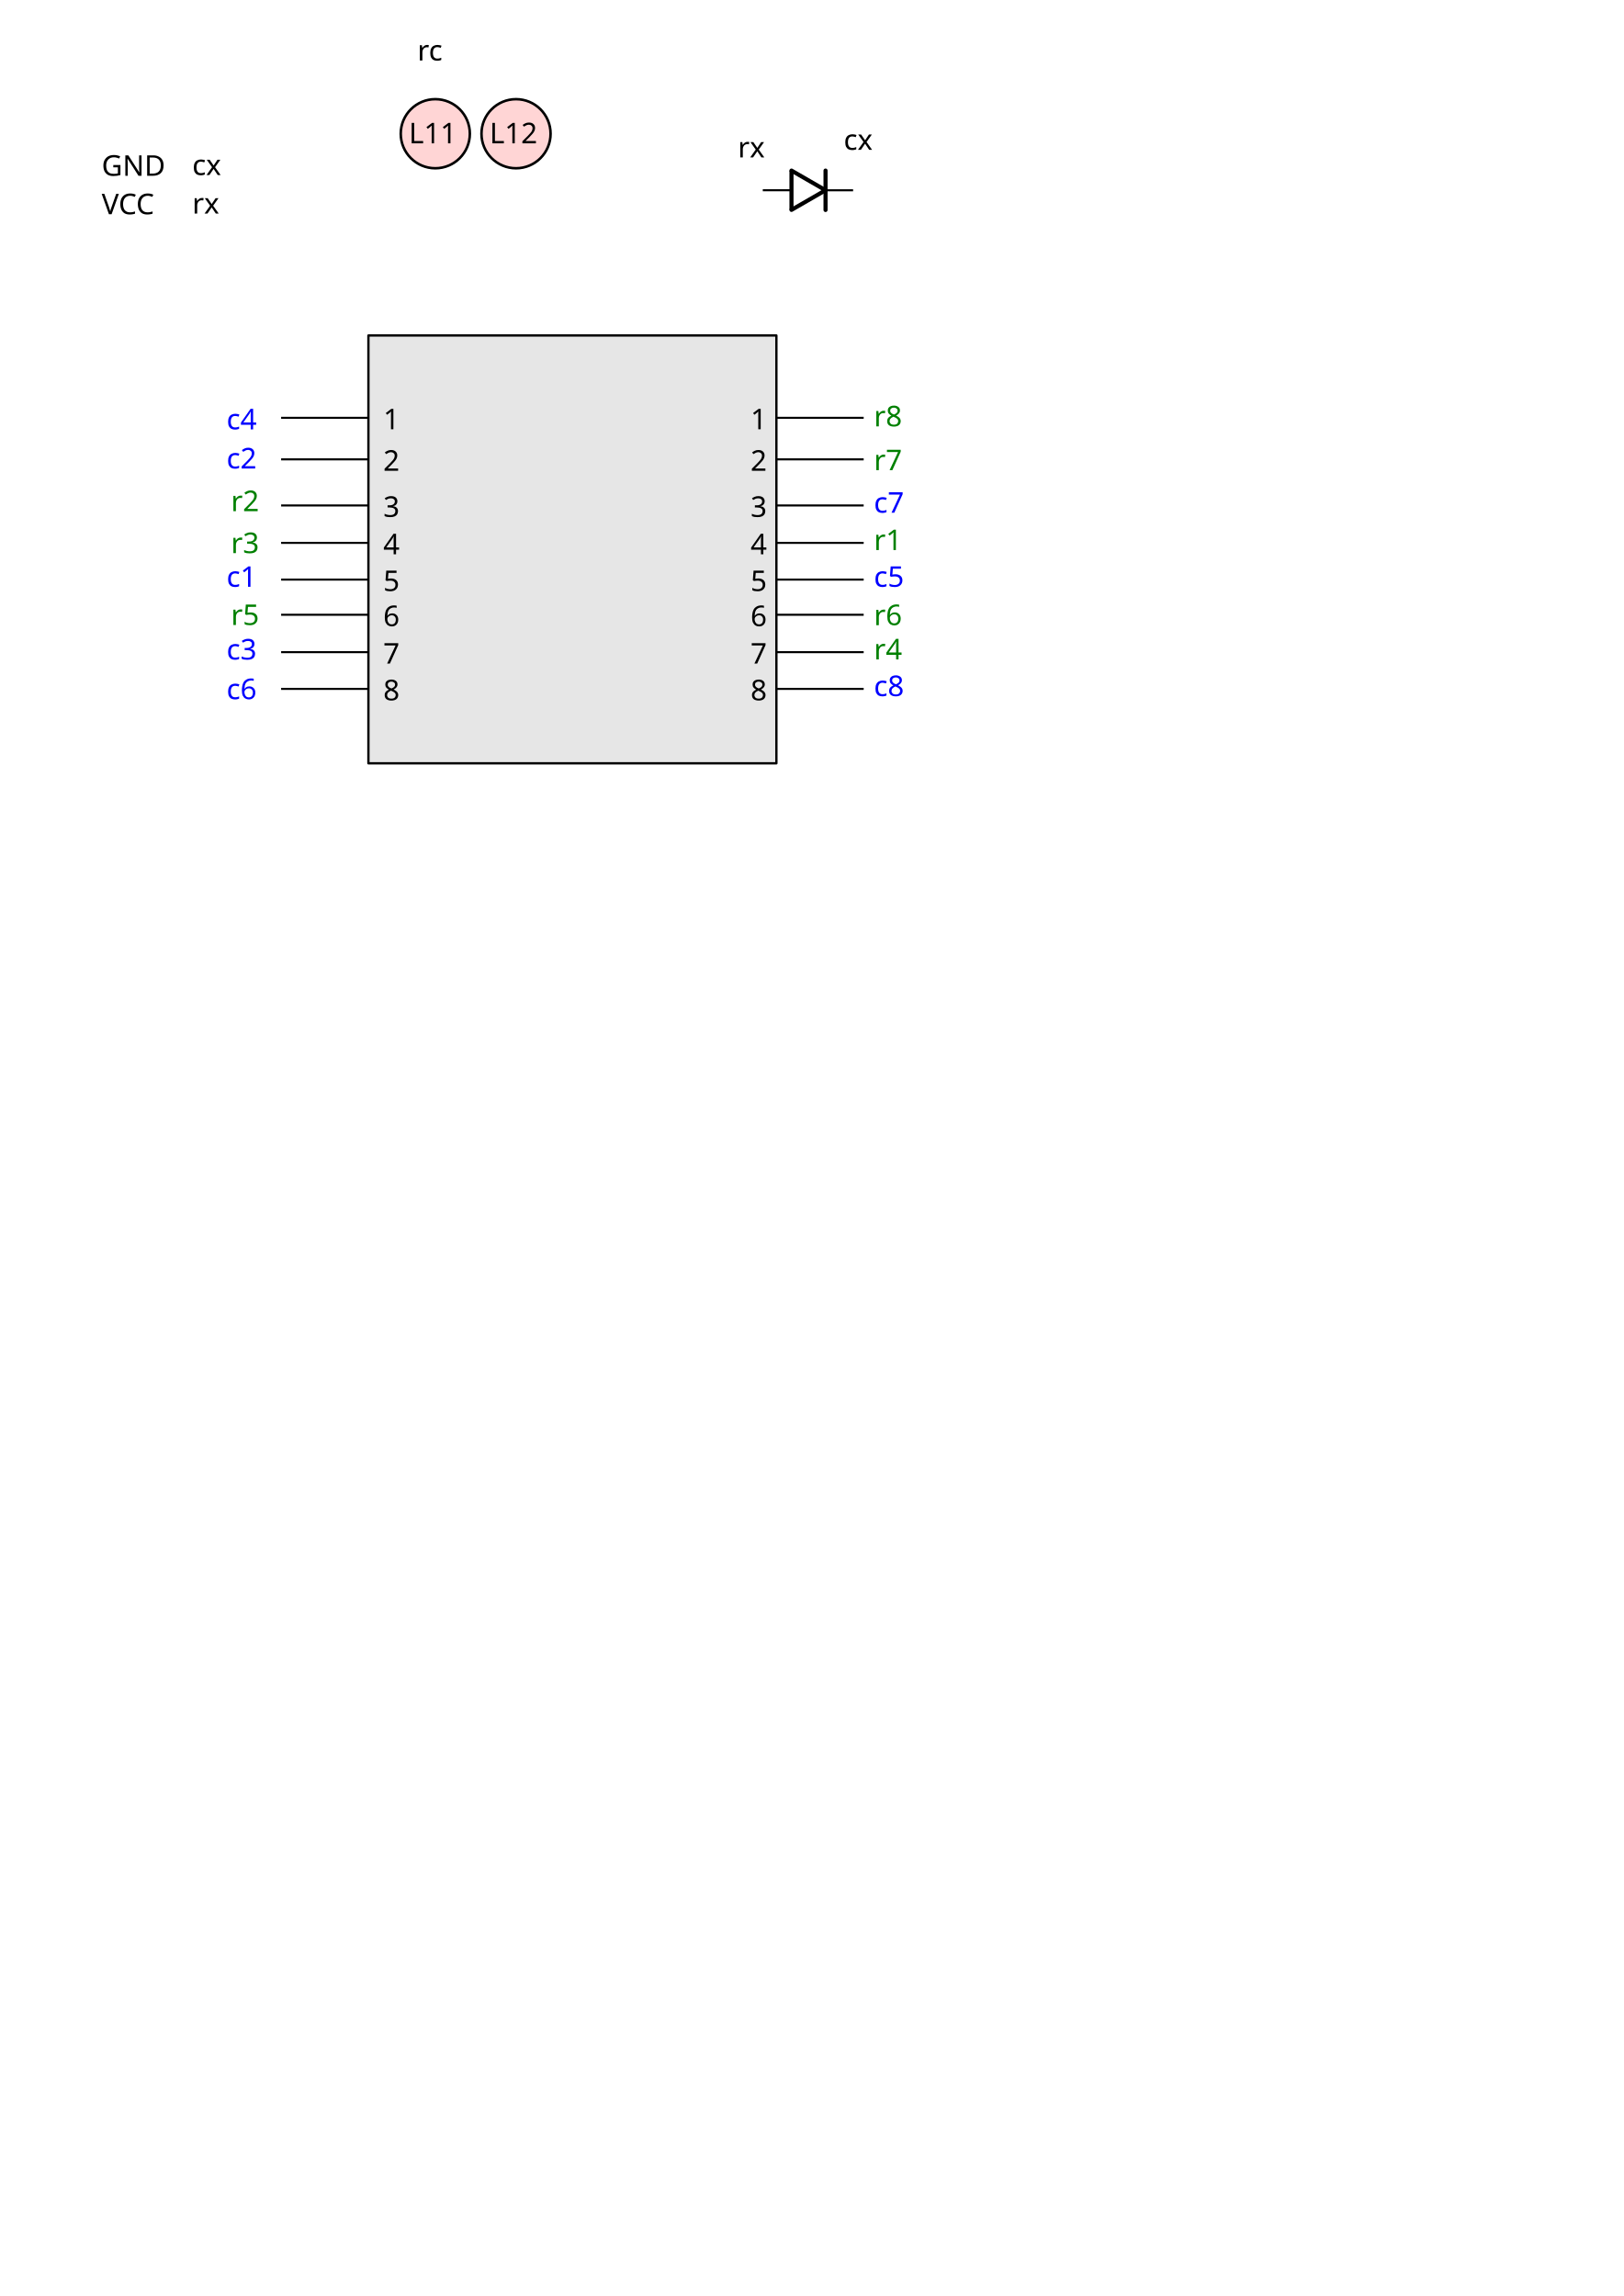
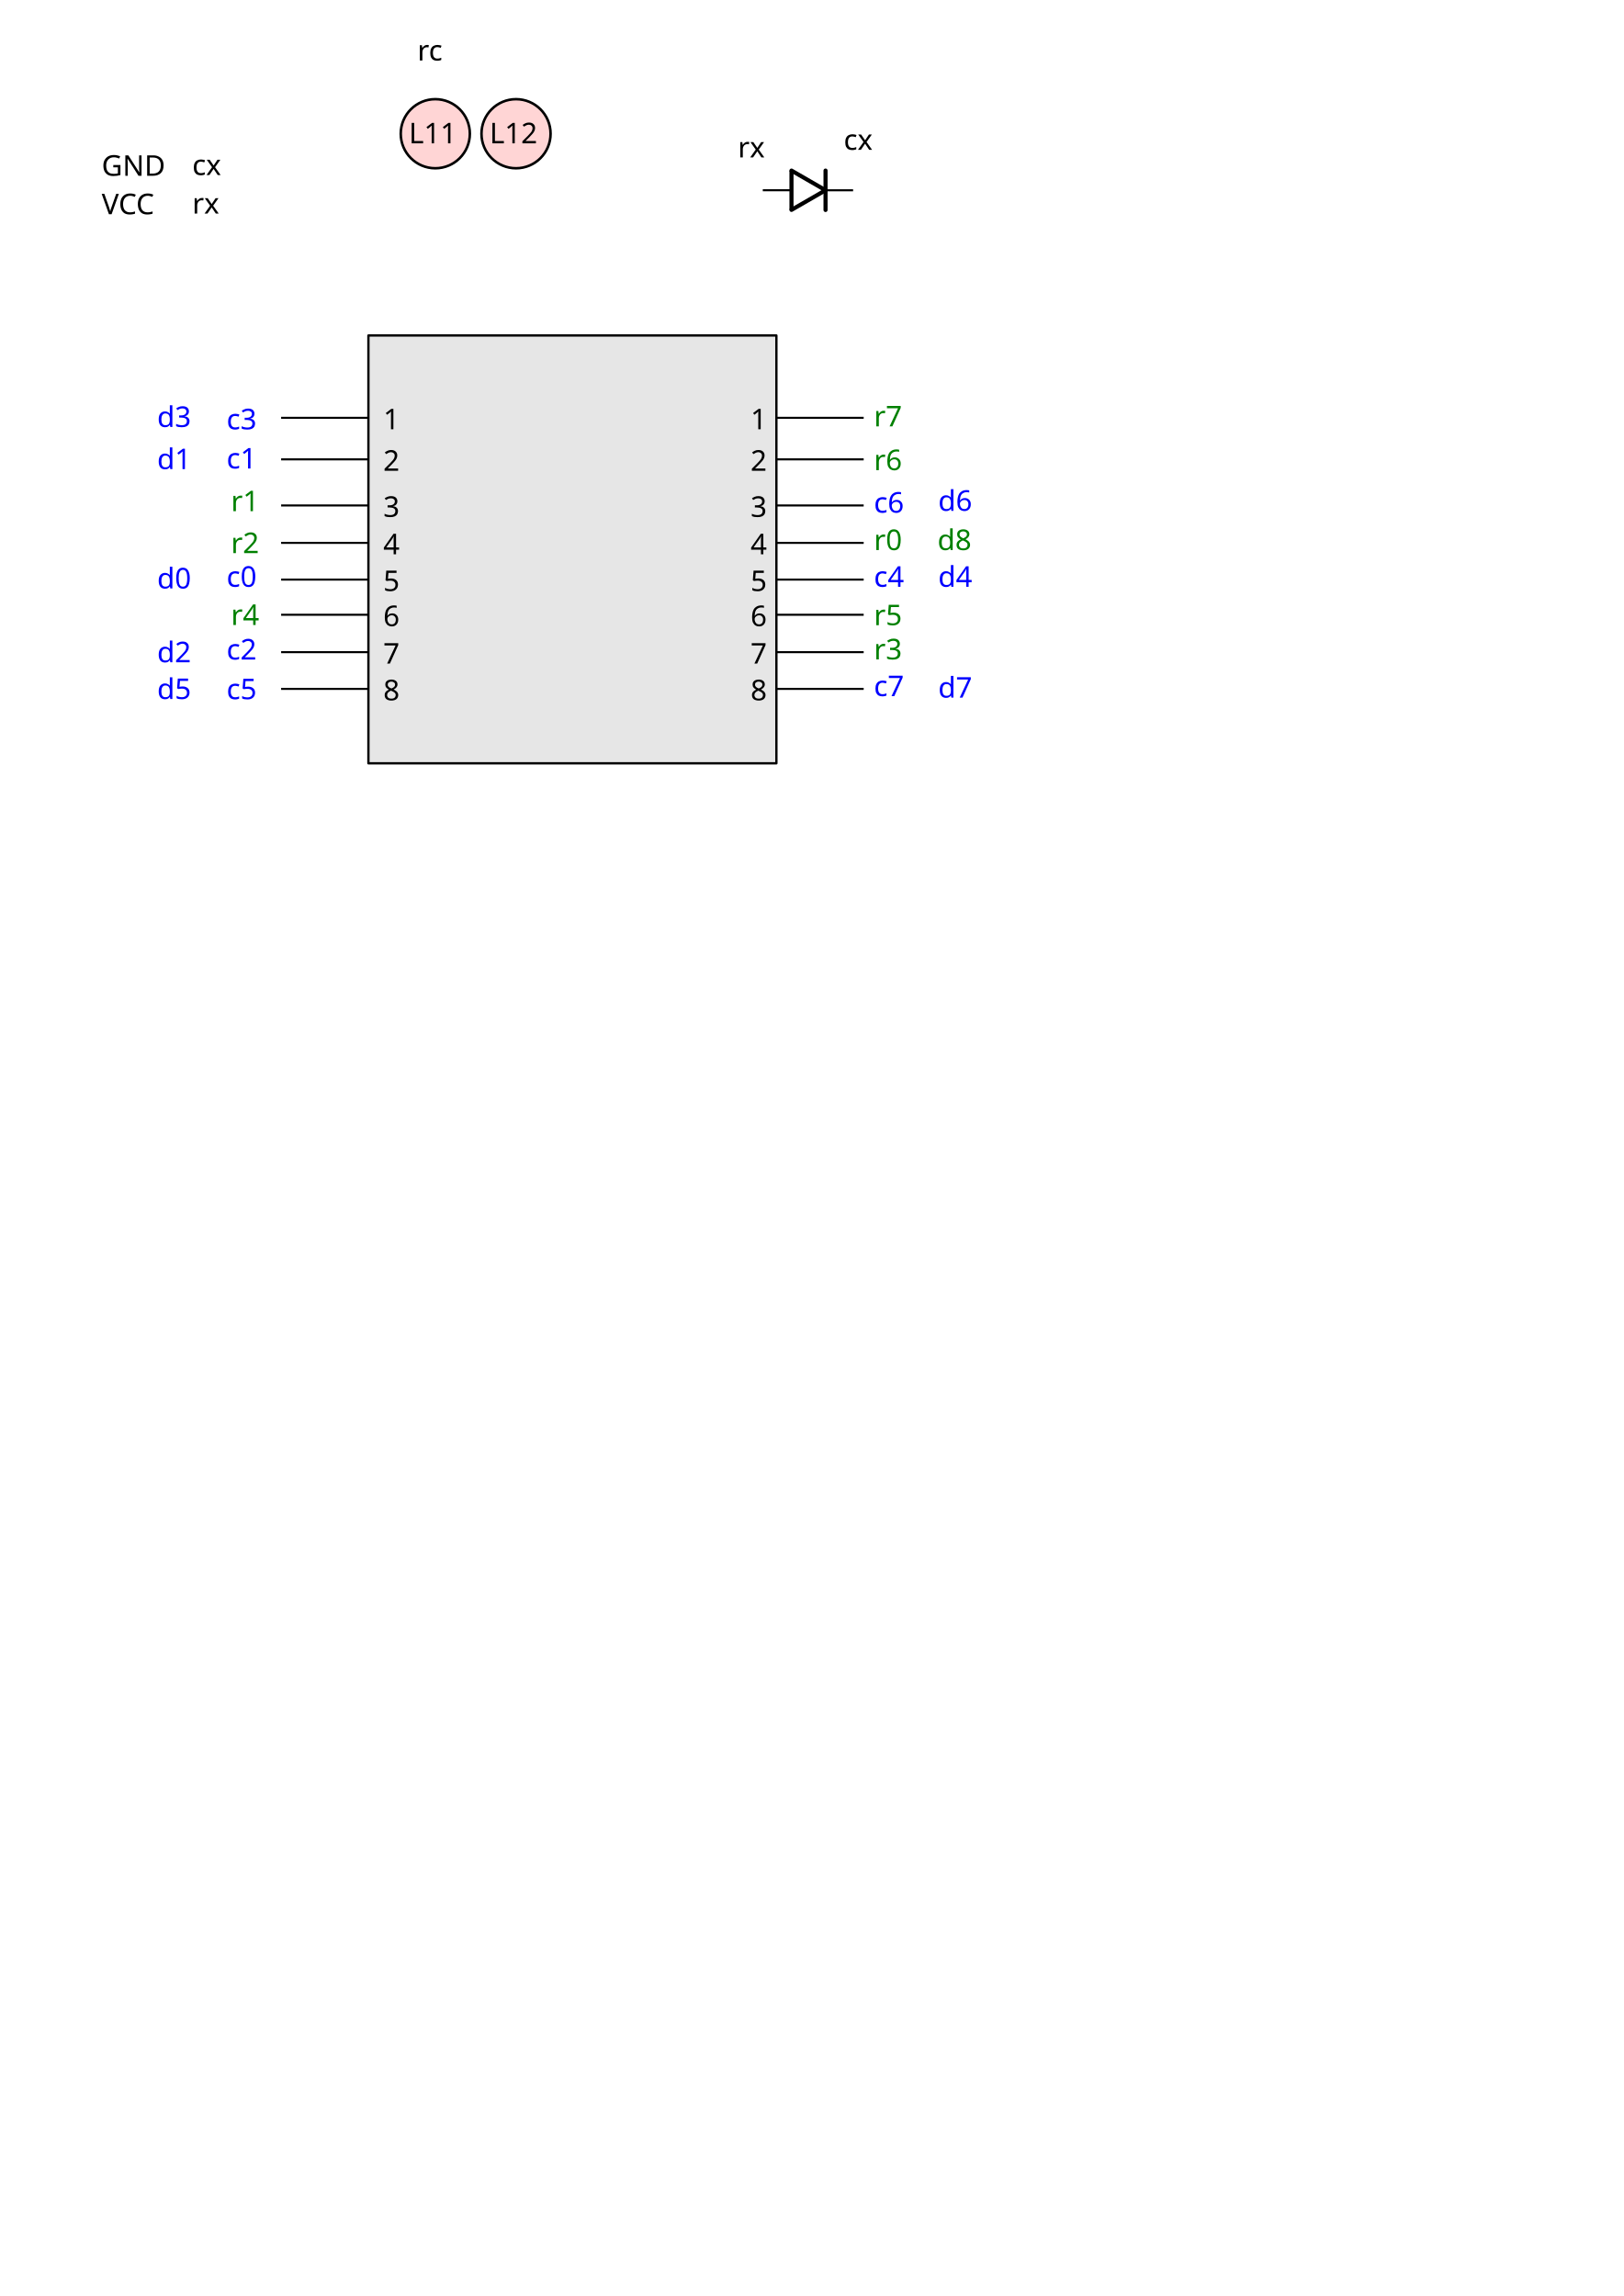
<svg xmlns="http://www.w3.org/2000/svg" width="210mm" height="297mm" viewBox="0 0 210 297" version="1.1" id="svg5">
  <defs id="defs2" />
  <g id="layer1">
    <g id="g132788">
      <path style="fill:none;stroke:#000000;stroke-width:0.529;stroke-linecap:butt;stroke-linejoin:miter;stroke-opacity:1;stroke-miterlimit:4;stroke-dasharray:none" d="m 102.365,22.065 v 5.087" id="path131775" />
      <path style="fill:none;stroke:#000000;stroke-width:0.529;stroke-linecap:round;stroke-linejoin:round;stroke-opacity:1;stroke-miterlimit:4;stroke-dasharray:none" d="m 102.365,22.065 4.405,2.543 -4.405,2.543" id="path131949" />
      <path style="fill:none;stroke:#000000;stroke-width:0.529;stroke-linecap:round;stroke-linejoin:miter;stroke-opacity:1;stroke-miterlimit:4;stroke-dasharray:none" d="m 106.77,22.065 v 5.097" id="path132224" />
    </g>
    <rect style="fill:#e6e6e6;stroke:#000000;stroke-width:0.298;stroke-linecap:round;stroke-linejoin:round;stroke-miterlimit:4;stroke-dasharray:none" id="rect846" width="52.767" height="55.345" x="47.648" y="43.395" ry="0" />
    <circle style="fill:#ffd5d5;stroke:#000000;stroke-width:0.329;stroke-linecap:round;stroke-linejoin:round;stroke-miterlimit:4;stroke-dasharray:none" id="path1194" cx="56.298" cy="17.297" r="4.469" />
    <text xml:space="preserve" style="font-style:normal;font-weight:normal;font-size:3.708px;line-height:1.25;font-family:sans-serif;fill:#000000;fill-opacity:1;stroke:none;stroke-width:0.093" x="52.882" y="18.54" id="text2158">
      <tspan id="tspan2156" style="stroke-width:0.093" x="52.882" y="18.54">L11</tspan>
    </text>
    <text xml:space="preserve" style="font-style:normal;font-weight:normal;font-size:3.708px;line-height:1.25;font-family:sans-serif;fill:#000000;fill-opacity:1;stroke:none;stroke-width:0.093" x="53.989" y="7.827" id="text5458">
      <tspan id="tspan5456" style="stroke-width:0.093" x="53.989" y="7.827">rc</tspan>
    </text>
    <text xml:space="preserve" style="font-style:normal;font-weight:normal;font-size:3.708px;line-height:1.25;font-family:sans-serif;fill:#0000ff;fill-opacity:1;stroke:none;stroke-width:0.093" x="29.3" y="75.907" id="text7954">
-       <tspan id="tspan7952" style="stroke-width:0.093;fill:#0000ff" x="29.3" y="75.907">c1</tspan>
+       <tspan id="tspan7952" style="fill:#0000ff;stroke-width:0.093" x="29.3" y="75.907">c0</tspan>
    </text>
    <path style="fill:none;stroke:#000000;stroke-width:0.265px;stroke-linecap:butt;stroke-linejoin:miter;stroke-opacity:1" d="M 36.36,74.973 H 47.648" id="path11790" />
    <text xml:space="preserve" style="font-style:normal;font-weight:normal;font-size:3.708px;line-height:1.25;font-family:sans-serif;fill:#000000;fill-opacity:1;stroke:none;stroke-width:0.093" x="49.566" y="76.451" id="text11874">
      <tspan id="tspan11872" style="stroke-width:0.093" x="49.566" y="76.451">5</tspan>
    </text>
    <path style="fill:none;stroke:#000000;stroke-width:0.265px;stroke-linecap:butt;stroke-linejoin:miter;stroke-opacity:1" d="M 36.36,70.223 H 47.648" id="path17727" />
    <text xml:space="preserve" style="font-style:normal;font-weight:normal;font-size:3.708px;line-height:1.25;font-family:sans-serif;fill:#000000;fill-opacity:1;stroke:none;stroke-width:0.093" x="49.566" y="71.701" id="text17731">
      <tspan id="tspan17729" style="stroke-width:0.093" x="49.566" y="71.701">4</tspan>
    </text>
    <text xml:space="preserve" style="font-style:normal;font-weight:normal;font-size:3.708px;line-height:1.25;font-family:sans-serif;fill:#008000;fill-opacity:1;stroke:none;stroke-width:0.093" x="113.025" y="71.157" id="text22284">
-       <tspan id="tspan22282" style="stroke-width:0.093;fill:#008000" x="113.025" y="71.157">r1</tspan>
+       <tspan id="tspan22282" style="fill:#008000;stroke-width:0.093" x="113.025" y="71.157">r0</tspan>
    </text>
    <path style="fill:none;stroke:#000000;stroke-width:0.265px;stroke-linecap:butt;stroke-linejoin:miter;stroke-opacity:1" d="m 100.415,70.223 h 11.288" id="path22286" />
    <text xml:space="preserve" style="font-style:normal;font-weight:normal;font-size:3.708px;line-height:1.25;font-family:sans-serif;fill:#000000;fill-opacity:1;stroke:none;stroke-width:0.093" x="97.07" y="71.701" id="text22290">
      <tspan id="tspan22288" style="stroke-width:0.093" x="97.07" y="71.701">4</tspan>
    </text>
    <path style="fill:none;stroke:#000000;stroke-width:0.265px;stroke-linecap:butt;stroke-linejoin:miter;stroke-opacity:1" d="M 36.36,65.384 H 47.648" id="path33318" />
    <text xml:space="preserve" style="font-style:normal;font-weight:normal;font-size:3.708px;line-height:1.25;font-family:sans-serif;fill:#000000;fill-opacity:1;stroke:none;stroke-width:0.093" x="49.566" y="66.862" id="text33322">
      <tspan id="tspan33320" style="stroke-width:0.093" x="49.566" y="66.862">3</tspan>
    </text>
    <path style="fill:none;stroke:#000000;stroke-width:0.265px;stroke-linecap:butt;stroke-linejoin:miter;stroke-opacity:1" d="M 36.36,59.421 H 47.648" id="path36378" />
    <text xml:space="preserve" style="font-style:normal;font-weight:normal;font-size:3.708px;line-height:1.25;font-family:sans-serif;fill:#000000;fill-opacity:1;stroke:none;stroke-width:0.093" x="49.566" y="60.899" id="text36382">
      <tspan id="tspan36380" style="stroke-width:0.093" x="49.566" y="60.899">2</tspan>
    </text>
    <path style="fill:none;stroke:#000000;stroke-width:0.265px;stroke-linecap:butt;stroke-linejoin:miter;stroke-opacity:1" d="M 36.36,54.048 H 47.648" id="path39861" />
    <text xml:space="preserve" style="font-style:normal;font-weight:normal;font-size:3.708px;line-height:1.25;font-family:sans-serif;fill:#000000;fill-opacity:1;stroke:none;stroke-width:0.093" x="49.566" y="55.526" id="text39865">
      <tspan id="tspan39863" style="stroke-width:0.093" x="49.566" y="55.526">1</tspan>
    </text>
    <text xml:space="preserve" style="font-style:normal;font-weight:normal;font-size:3.708px;line-height:1.25;font-family:sans-serif;fill:#0000ff;fill-opacity:1;stroke:none;stroke-width:0.093" x="29.3" y="55.54" id="text42257">
-       <tspan id="tspan42255" style="stroke-width:0.093;fill:#0000ff" x="29.3" y="55.54">c4</tspan>
+       <tspan id="tspan42255" style="fill:#0000ff;stroke-width:0.093" x="29.3" y="55.54">c3</tspan>
    </text>
    <path style="fill:none;stroke:#000000;stroke-width:0.265px;stroke-linecap:butt;stroke-linejoin:miter;stroke-opacity:1" d="M 36.36,89.11 H 47.648" id="path50851" />
    <text xml:space="preserve" style="font-style:normal;font-weight:normal;font-size:3.708px;line-height:1.25;font-family:sans-serif;fill:#000000;fill-opacity:1;stroke:none;stroke-width:0.093" x="49.566" y="90.589" id="text50855">
      <tspan id="tspan50853" style="stroke-width:0.093" x="49.566" y="90.589">8</tspan>
    </text>
    <path style="fill:none;stroke:#000000;stroke-width:0.265px;stroke-linecap:butt;stroke-linejoin:miter;stroke-opacity:1" d="M 36.36,84.36 H 47.648" id="path50857" />
    <text xml:space="preserve" style="font-style:normal;font-weight:normal;font-size:3.708px;line-height:1.25;font-family:sans-serif;fill:#000000;fill-opacity:1;stroke:none;stroke-width:0.093" x="49.566" y="85.838" id="text50861">
      <tspan id="tspan50859" style="stroke-width:0.093" x="49.566" y="85.838">7</tspan>
    </text>
    <path style="fill:none;stroke:#000000;stroke-width:0.265px;stroke-linecap:butt;stroke-linejoin:miter;stroke-opacity:1" d="M 36.36,79.522 H 47.648" id="path50863" />
    <text xml:space="preserve" style="font-style:normal;font-weight:normal;font-size:3.708px;line-height:1.25;font-family:sans-serif;fill:#000000;fill-opacity:1;stroke:none;stroke-width:0.093" x="49.566" y="81" id="text50867">
      <tspan id="tspan50865" style="stroke-width:0.093" x="49.566" y="81">6</tspan>
    </text>
    <text xml:space="preserve" style="font-style:normal;font-weight:normal;font-size:3.708px;line-height:1.25;font-family:sans-serif;fill:#0000ff;fill-opacity:1;stroke:none;stroke-width:0.093" x="29.3" y="60.601" id="text58285">
-       <tspan id="tspan58283" style="stroke-width:0.093;fill:#0000ff" x="29.3" y="60.601">c2</tspan>
+       <tspan id="tspan58283" style="fill:#0000ff;stroke-width:0.093" x="29.3" y="60.601">c1</tspan>
    </text>
    <text xml:space="preserve" style="font-style:normal;font-weight:normal;font-size:3.708px;line-height:1.25;font-family:sans-serif;fill:#0000ff;fill-opacity:1;stroke:none;stroke-width:0.093" x="29.3" y="85.316" id="text59274">
-       <tspan id="tspan59272" style="stroke-width:0.093;fill:#0000ff" x="29.3" y="85.316">c3</tspan>
+       <tspan id="tspan59272" style="fill:#0000ff;stroke-width:0.093" x="29.3" y="85.316">c2</tspan>
    </text>
    <text xml:space="preserve" style="font-style:normal;font-weight:normal;font-size:3.708px;line-height:1.25;font-family:sans-serif;fill:#0000ff;fill-opacity:1;stroke:none;stroke-width:0.093" x="113.025" y="75.907" id="text64867">
-       <tspan id="tspan64865" style="stroke-width:0.093;fill:#0000ff" x="113.025" y="75.907">c5</tspan>
+       <tspan id="tspan64865" style="fill:#0000ff;stroke-width:0.093" x="113.025" y="75.907">c4</tspan>
    </text>
    <path style="fill:none;stroke:#000000;stroke-width:0.265px;stroke-linecap:butt;stroke-linejoin:miter;stroke-opacity:1" d="m 100.415,74.973 h 11.288" id="path64869" />
    <text xml:space="preserve" style="font-style:normal;font-weight:normal;font-size:3.708px;line-height:1.25;font-family:sans-serif;fill:#000000;fill-opacity:1;stroke:none;stroke-width:0.093" x="97.07" y="76.451" id="text64873">
      <tspan id="tspan64871" style="stroke-width:0.093" x="97.07" y="76.451">5</tspan>
    </text>
    <text xml:space="preserve" style="font-style:normal;font-weight:normal;font-size:3.708px;line-height:1.25;font-family:sans-serif;fill:#0000ff;fill-opacity:1;stroke:none;stroke-width:0.093" x="29.3" y="90.444" id="text69044">
-       <tspan id="tspan69042" style="stroke-width:0.093;fill:#0000ff" x="29.3" y="90.444">c6</tspan>
+       <tspan id="tspan69042" style="fill:#0000ff;stroke-width:0.093" x="29.3" y="90.444">c5</tspan>
    </text>
    <text xml:space="preserve" style="font-style:normal;font-weight:normal;font-size:3.708px;line-height:1.25;font-family:sans-serif;fill:#000000;fill-opacity:1;stroke:none;stroke-width:0.093" x="13.152" y="22.736" id="text71429">
      <tspan id="tspan71427" style="stroke-width:0.093" x="13.152" y="22.736">GND</tspan>
    </text>
    <text xml:space="preserve" style="font-style:normal;font-weight:normal;font-size:3.708px;line-height:1.25;font-family:sans-serif;fill:#000000;fill-opacity:1;stroke:none;stroke-width:0.093" x="24.864" y="22.644" id="text74014">
      <tspan id="tspan74012" style="stroke-width:0.093" x="24.864" y="22.644">cx</tspan>
    </text>
    <text xml:space="preserve" style="font-style:normal;font-weight:normal;font-size:3.708px;line-height:1.25;font-family:sans-serif;fill:#000000;fill-opacity:1;stroke:none;stroke-width:0.093" x="13.152" y="27.715" id="text75665">
      <tspan id="tspan75663" style="stroke-width:0.093" x="13.152" y="27.715">VCC</tspan>
    </text>
    <text xml:space="preserve" style="font-style:normal;font-weight:normal;font-size:3.708px;line-height:1.25;font-family:sans-serif;fill:#000000;fill-opacity:1;stroke:none;stroke-width:0.093" x="24.864" y="27.623" id="text75669">
      <tspan id="tspan75667" style="stroke-width:0.093" x="24.864" y="27.623">rx</tspan>
    </text>
    <text xml:space="preserve" style="font-style:normal;font-weight:normal;font-size:3.708px;line-height:1.25;font-family:sans-serif;fill:#0000ff;fill-opacity:1;stroke:none;stroke-width:0.093" x="113.025" y="90.045" id="text78236">
-       <tspan id="tspan78234" style="stroke-width:0.093;fill:#0000ff" x="113.025" y="90.045">c8</tspan>
+       <tspan id="tspan78234" style="fill:#0000ff;stroke-width:0.093" x="113.025" y="90.045">c7</tspan>
    </text>
    <path style="fill:none;stroke:#000000;stroke-width:0.265px;stroke-linecap:butt;stroke-linejoin:miter;stroke-opacity:1" d="m 100.415,89.11 h 11.288" id="path78238" />
    <text xml:space="preserve" style="font-style:normal;font-weight:normal;font-size:3.708px;line-height:1.25;font-family:sans-serif;fill:#000000;fill-opacity:1;stroke:none;stroke-width:0.093" x="97.07" y="90.589" id="text78242">
      <tspan id="tspan78240" style="stroke-width:0.093" x="97.07" y="90.589">8</tspan>
    </text>
    <text xml:space="preserve" style="font-style:normal;font-weight:normal;font-size:3.708px;line-height:1.25;font-family:sans-serif;fill:#0000ff;fill-opacity:1;stroke:none;stroke-width:0.093" x="113.025" y="66.319" id="text95690">
-       <tspan id="tspan95688" style="stroke-width:0.093;fill:#0000ff" x="113.025" y="66.319">c7</tspan>
+       <tspan id="tspan95688" style="fill:#0000ff;stroke-width:0.093" x="113.025" y="66.319">c6</tspan>
    </text>
    <path style="fill:none;stroke:#000000;stroke-width:0.265px;stroke-linecap:butt;stroke-linejoin:miter;stroke-opacity:1" d="m 100.415,65.384 h 11.288" id="path95692" />
    <text xml:space="preserve" style="font-style:normal;font-weight:normal;font-size:3.708px;line-height:1.25;font-family:sans-serif;fill:#000000;fill-opacity:1;stroke:none;stroke-width:0.093" x="97.07" y="66.862" id="text95696">
      <tspan id="tspan95694" style="stroke-width:0.093" x="97.07" y="66.862">3</tspan>
    </text>
    <circle style="fill:#ffd5d5;stroke:#000000;stroke-width:0.329;stroke-linecap:round;stroke-linejoin:round;stroke-miterlimit:4;stroke-dasharray:none" id="circle98914" cx="66.74" cy="17.297" r="4.469" />
    <text xml:space="preserve" style="font-style:normal;font-weight:normal;font-size:3.708px;line-height:1.25;font-family:sans-serif;fill:#000000;fill-opacity:1;stroke:none;stroke-width:0.093" x="63.324" y="18.54" id="text98918">
      <tspan id="tspan98916" style="stroke-width:0.093" x="63.324" y="18.54">L12</tspan>
    </text>
    <text xml:space="preserve" style="font-style:normal;font-weight:normal;font-size:3.708px;line-height:1.25;font-family:sans-serif;fill:#008000;fill-opacity:1;stroke:none;stroke-width:0.093" x="29.87" y="66.124" id="text100431">
-       <tspan id="tspan100429" style="stroke-width:0.093;fill:#008000" x="29.87" y="66.124">r2</tspan>
+       <tspan id="tspan100429" style="fill:#008000;stroke-width:0.093" x="29.87" y="66.124">r1</tspan>
    </text>
    <text xml:space="preserve" style="font-style:normal;font-weight:normal;font-size:3.708px;line-height:1.25;font-family:sans-serif;fill:#008000;fill-opacity:1;stroke:none;stroke-width:0.093" x="29.87" y="71.55" id="text104511">
-       <tspan id="tspan104509" style="stroke-width:0.093;fill:#008000" x="29.87" y="71.55">r3</tspan>
+       <tspan id="tspan104509" style="fill:#008000;stroke-width:0.093" x="29.87" y="71.55">r2</tspan>
    </text>
    <text xml:space="preserve" style="font-style:normal;font-weight:normal;font-size:3.708px;line-height:1.25;font-family:sans-serif;fill:#008000;fill-opacity:1;stroke:none;stroke-width:0.093" x="113.025" y="85.295" id="text106189">
-       <tspan id="tspan106187" style="stroke-width:0.093;fill:#008000" x="113.025" y="85.295">r4</tspan>
+       <tspan id="tspan106187" style="fill:#008000;stroke-width:0.093" x="113.025" y="85.295">r3</tspan>
    </text>
    <path style="fill:none;stroke:#000000;stroke-width:0.265px;stroke-linecap:butt;stroke-linejoin:miter;stroke-opacity:1" d="m 100.415,84.36 h 11.288" id="path106191" />
    <text xml:space="preserve" style="font-style:normal;font-weight:normal;font-size:3.708px;line-height:1.25;font-family:sans-serif;fill:#000000;fill-opacity:1;stroke:none;stroke-width:0.093" x="97.07" y="85.838" id="text106195">
      <tspan id="tspan106193" style="stroke-width:0.093" x="97.07" y="85.838">7</tspan>
    </text>
    <text xml:space="preserve" style="font-style:normal;font-weight:normal;font-size:3.708px;line-height:1.25;font-family:sans-serif;fill:#008000;fill-opacity:1;stroke:none;stroke-width:0.093" x="29.87" y="80.844" id="text111492">
-       <tspan id="tspan111490" style="stroke-width:0.093;fill:#008000" x="29.87" y="80.844">r5</tspan>
+       <tspan id="tspan111490" style="fill:#008000;stroke-width:0.093" x="29.87" y="80.844">r4</tspan>
    </text>
    <path style="fill:none;stroke:#000000;stroke-width:0.265px;stroke-linecap:butt;stroke-linejoin:miter;stroke-opacity:1" d="m 100.415,54.048 h 11.288" id="path114123" />
    <text xml:space="preserve" style="font-style:normal;font-weight:normal;font-size:3.708px;line-height:1.25;font-family:sans-serif;fill:#000000;fill-opacity:1;stroke:none;stroke-width:0.093" x="97.07" y="55.526" id="text114127">
      <tspan id="tspan114125" style="stroke-width:0.093" x="97.07" y="55.526">1</tspan>
    </text>
    <path style="fill:none;stroke:#000000;stroke-width:0.265px;stroke-linecap:butt;stroke-linejoin:miter;stroke-opacity:1" d="m 100.415,59.421 h 11.288" id="path116095" />
    <text xml:space="preserve" style="font-style:normal;font-weight:normal;font-size:3.708px;line-height:1.25;font-family:sans-serif;fill:#000000;fill-opacity:1;stroke:none;stroke-width:0.093" x="97.07" y="60.899" id="text116099">
      <tspan id="tspan116097" style="stroke-width:0.093" x="97.07" y="60.899">2</tspan>
    </text>
    <path style="fill:none;stroke:#000000;stroke-width:0.265px;stroke-linecap:butt;stroke-linejoin:miter;stroke-opacity:1" d="m 100.415,79.522 h 11.288" id="path117039" />
    <text xml:space="preserve" style="font-style:normal;font-weight:normal;font-size:3.708px;line-height:1.25;font-family:sans-serif;fill:#000000;fill-opacity:1;stroke:none;stroke-width:0.093" x="97.07" y="81" id="text117043">
      <tspan id="tspan117041" style="stroke-width:0.093" x="97.07" y="81">6</tspan>
    </text>
    <text xml:space="preserve" style="font-style:normal;font-weight:normal;font-size:3.708px;line-height:1.25;font-family:sans-serif;fill:#008000;fill-opacity:1;stroke:none;stroke-width:0.093" x="113.025" y="80.869" id="text122106">
-       <tspan id="tspan122104" style="stroke-width:0.093;fill:#008000" x="113.025" y="80.869">r6</tspan>
+       <tspan id="tspan122104" style="fill:#008000;stroke-width:0.093" x="113.025" y="80.869">r5</tspan>
    </text>
    <text xml:space="preserve" style="font-style:normal;font-weight:normal;font-size:3.708px;line-height:1.25;font-family:sans-serif;fill:#008000;fill-opacity:1;stroke:none;stroke-width:0.093" x="113.025" y="60.818" id="text127659">
-       <tspan id="tspan127657" style="stroke-width:0.093;fill:#008000" x="113.025" y="60.818">r7</tspan>
+       <tspan id="tspan127657" style="fill:#008000;stroke-width:0.093" x="113.025" y="60.818">r6</tspan>
    </text>
    <text xml:space="preserve" style="font-style:normal;font-weight:normal;font-size:3.708px;line-height:1.25;font-family:sans-serif;fill:#008000;fill-opacity:1;stroke:none;stroke-width:0.093" x="113.025" y="55.153" id="text129874">
-       <tspan id="tspan129872" style="stroke-width:0.093;fill:#008000" x="113.025" y="55.153">r8</tspan>
+       <tspan id="tspan129872" style="fill:#008000;stroke-width:0.093" x="113.025" y="55.153">r7</tspan>
    </text>
    <path style="fill:none;stroke:#000000;stroke-width:0.265px;stroke-linecap:butt;stroke-linejoin:miter;stroke-opacity:1" d="M 102.365,24.609 H 98.654" id="path132683" />
    <path style="fill:none;stroke:#000000;stroke-width:0.265px;stroke-linecap:butt;stroke-linejoin:miter;stroke-opacity:1" d="m 106.77,24.614 h 3.565" id="path132685" />
    <text xml:space="preserve" style="font-style:normal;font-weight:normal;font-size:3.708px;line-height:1.25;font-family:sans-serif;fill:#000000;fill-opacity:1;stroke:none;stroke-width:0.093" x="109.122" y="19.38" id="text133112">
      <tspan id="tspan133110" style="stroke-width:0.093" x="109.122" y="19.38">cx</tspan>
    </text>
    <text xml:space="preserve" style="font-style:normal;font-weight:normal;font-size:3.708px;line-height:1.25;font-family:sans-serif;fill:#000000;fill-opacity:1;stroke:none;stroke-width:0.093" x="95.431" y="20.362" id="text133116">
      <tspan id="tspan133114" style="stroke-width:0.093" x="95.431" y="20.362">rx</tspan>
    </text>
+     <text xml:space="preserve" style="font-style:normal;font-weight:normal;font-size:3.708px;line-height:1.25;font-family:sans-serif;fill:#0000ff;fill-opacity:1;stroke:none;stroke-width:0.093" x="20.325" y="76.119" id="text64575">
+       <tspan id="tspan64573" style="fill:#0000ff;stroke-width:0.093" x="20.325" y="76.119">d0</tspan>
+     </text>
+     <text xml:space="preserve" style="font-style:normal;font-weight:normal;font-size:3.708px;line-height:1.25;font-family:sans-serif;fill:#008000;fill-opacity:1;stroke:none;stroke-width:0.093" x="121.247" y="71.157" id="text68749">
+       <tspan id="tspan68747" style="fill:#008000;stroke-width:0.093" x="121.247" y="71.157">d8</tspan>
+     </text>
+     <text xml:space="preserve" style="font-style:normal;font-weight:normal;font-size:3.708px;line-height:1.25;font-family:sans-serif;fill:#0000ff;fill-opacity:1;stroke:none;stroke-width:0.093" x="20.325" y="60.682" id="text73954">
+       <tspan id="tspan73952" style="fill:#0000ff;stroke-width:0.093" x="20.325" y="60.682">d1</tspan>
+     </text>
+     <text xml:space="preserve" style="font-style:normal;font-weight:normal;font-size:3.708px;line-height:1.25;font-family:sans-serif;fill:#0000ff;fill-opacity:1;stroke:none;stroke-width:0.093" x="20.325" y="85.672" id="text77187">
+       <tspan id="tspan77185" style="fill:#0000ff;stroke-width:0.093" x="20.325" y="85.672">d2</tspan>
+     </text>
+     <text xml:space="preserve" style="font-style:normal;font-weight:normal;font-size:3.708px;line-height:1.25;font-family:sans-serif;fill:#0000ff;fill-opacity:1;stroke:none;stroke-width:0.093" x="20.325" y="55.233" id="text81264">
+       <tspan id="tspan81262" style="fill:#0000ff;stroke-width:0.093" x="20.325" y="55.233">d3</tspan>
+     </text>
+     <text xml:space="preserve" style="font-style:normal;font-weight:normal;font-size:3.708px;line-height:1.25;font-family:sans-serif;fill:#0000ff;fill-opacity:1;stroke:none;stroke-width:0.093" x="121.341" y="75.907" id="text88475">
+       <tspan id="tspan88473" style="fill:#0000ff;stroke-width:0.093" x="121.341" y="75.907">d4</tspan>
+     </text>
+     <text xml:space="preserve" style="font-style:normal;font-weight:normal;font-size:3.708px;line-height:1.25;font-family:sans-serif;fill:#0000ff;fill-opacity:1;stroke:none;stroke-width:0.093" x="20.325" y="90.419" id="text90124">
+       <tspan id="tspan90122" style="fill:#0000ff;stroke-width:0.093" x="20.325" y="90.419">d5</tspan>
+     </text>
+     <text xml:space="preserve" style="font-style:normal;font-weight:normal;font-size:3.708px;line-height:1.25;font-family:sans-serif;fill:#0000ff;fill-opacity:1;stroke:none;stroke-width:0.093" x="121.341" y="66.082" id="text96107">
+       <tspan id="tspan96105" style="fill:#0000ff;stroke-width:0.093" x="121.341" y="66.082">d6</tspan>
+     </text>
+     <text xml:space="preserve" style="font-style:normal;font-weight:normal;font-size:3.708px;line-height:1.25;font-family:sans-serif;fill:#0000ff;fill-opacity:1;stroke:none;stroke-width:0.093" x="121.341" y="90.243" id="text98568">
+       <tspan id="tspan98566" style="fill:#0000ff;stroke-width:0.093" x="121.341" y="90.243">d7</tspan>
+     </text>
  </g>
</svg>
